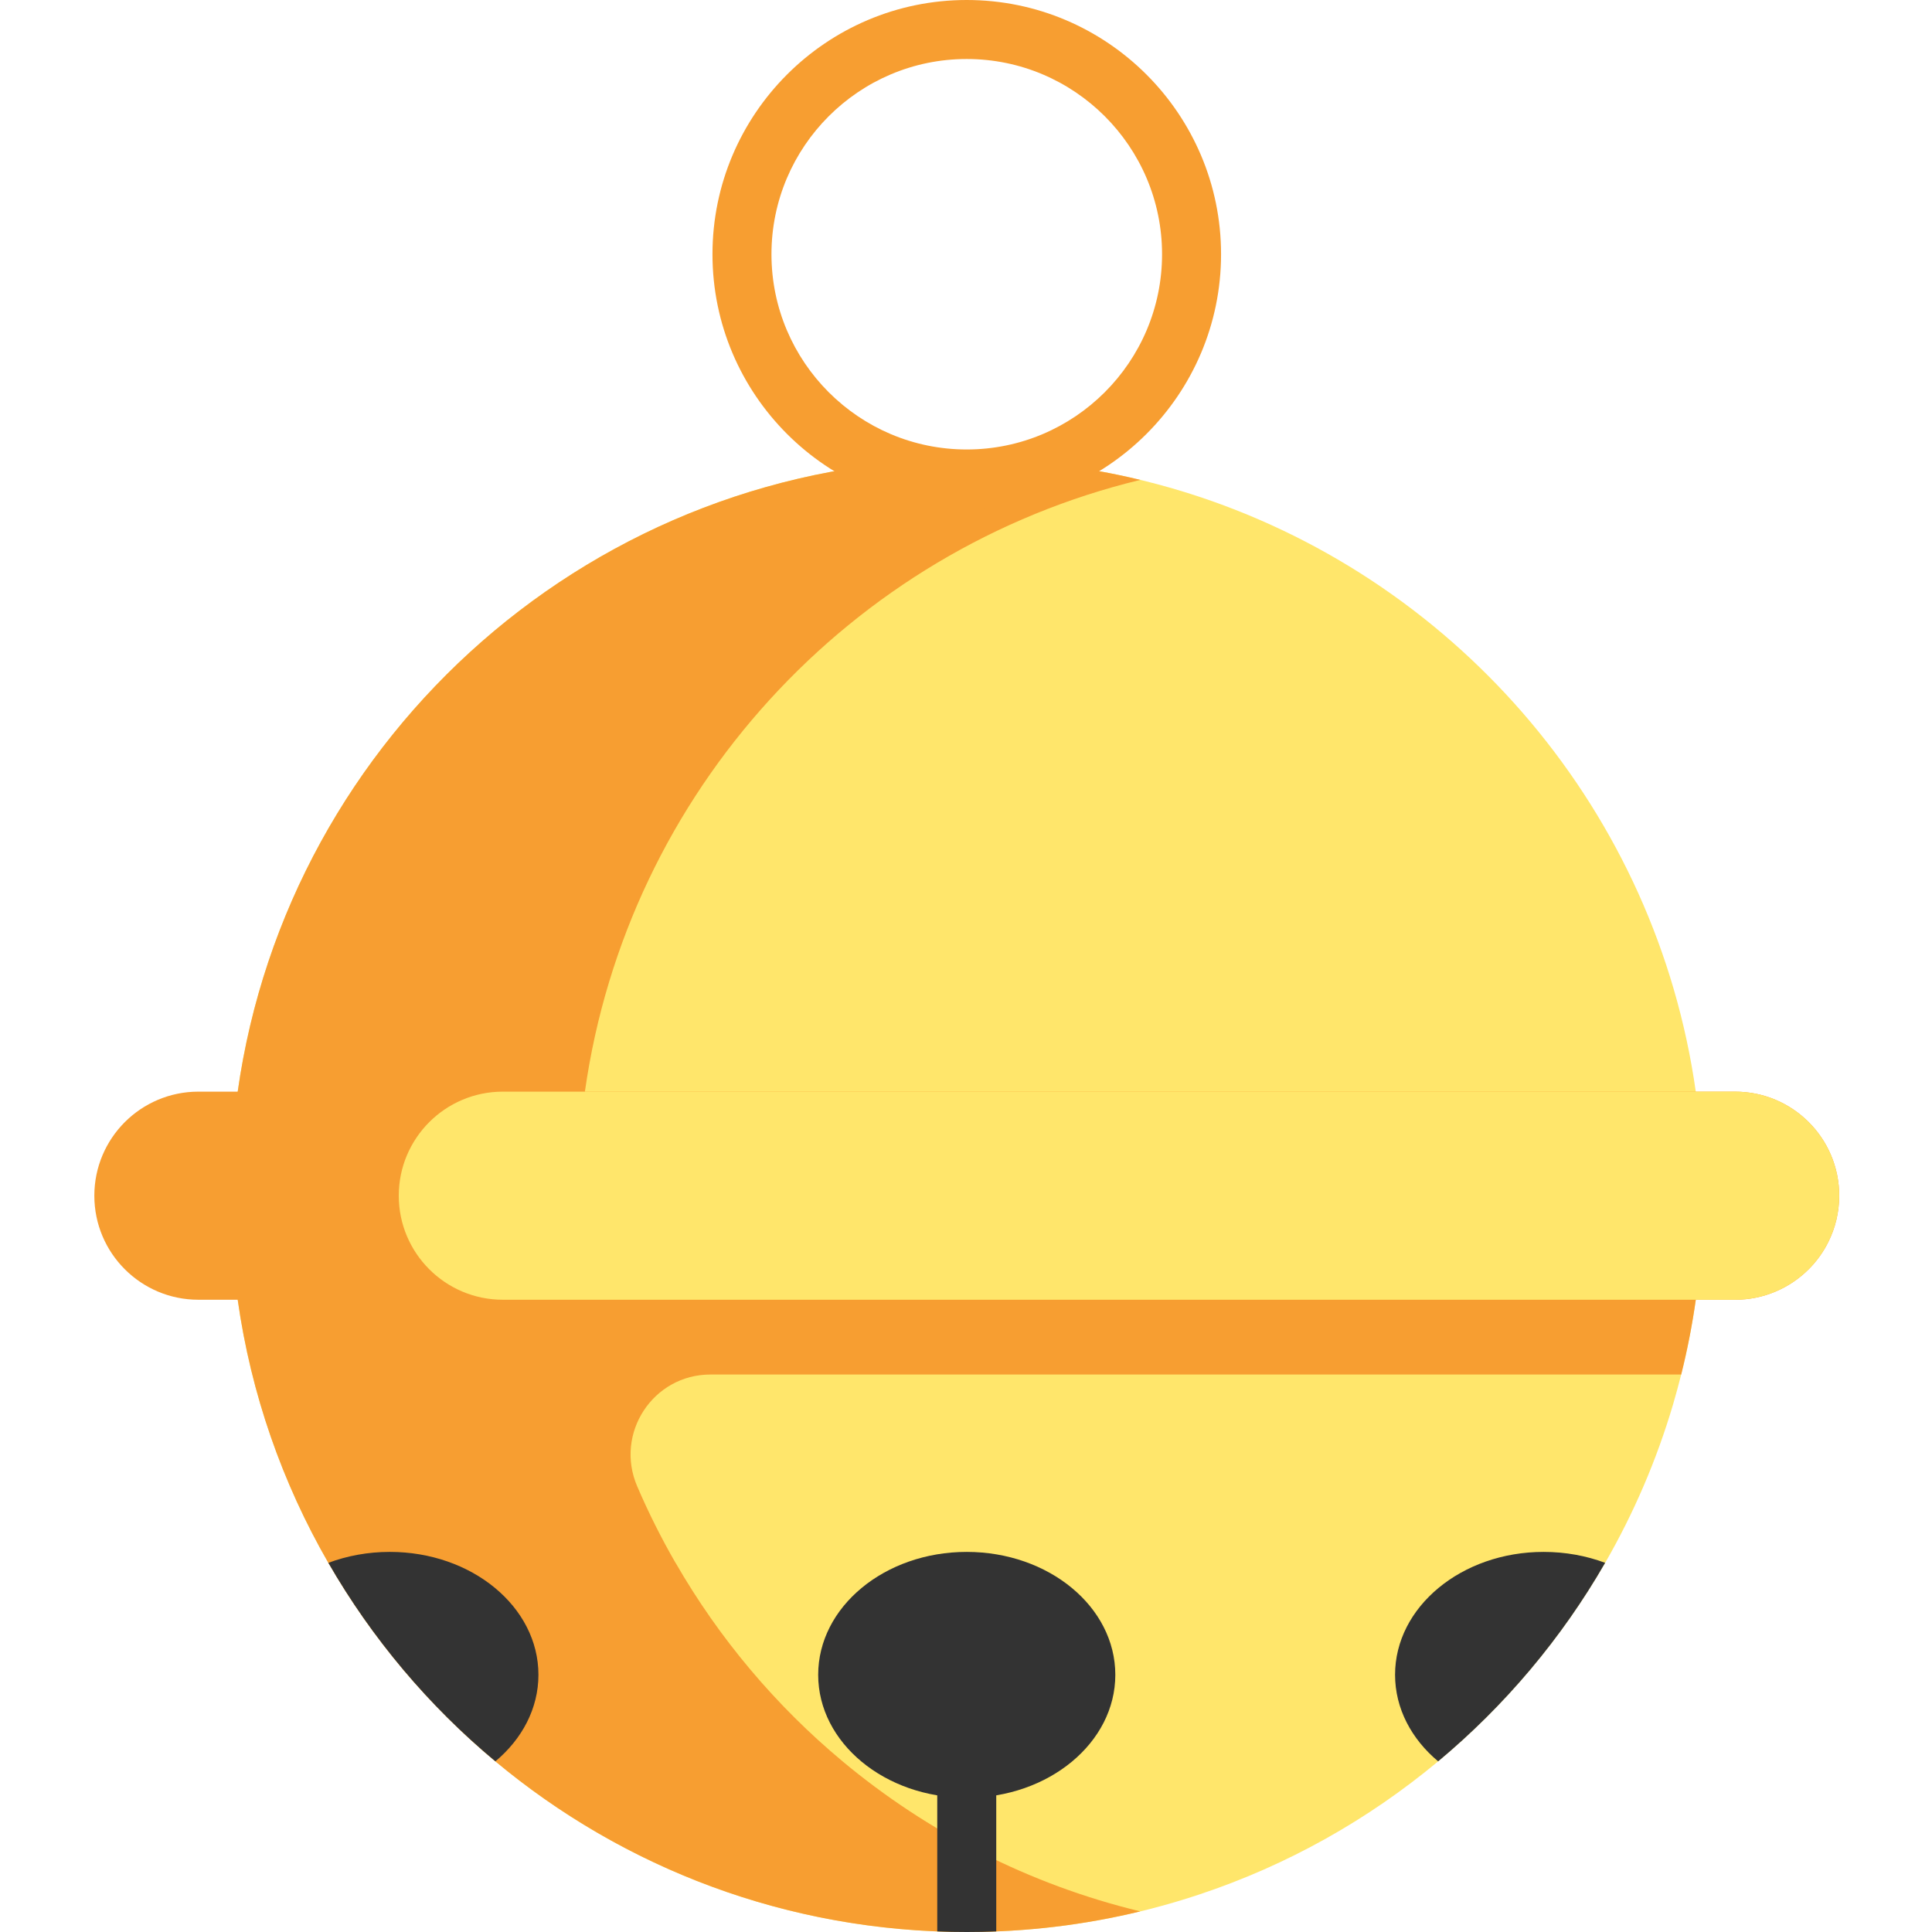
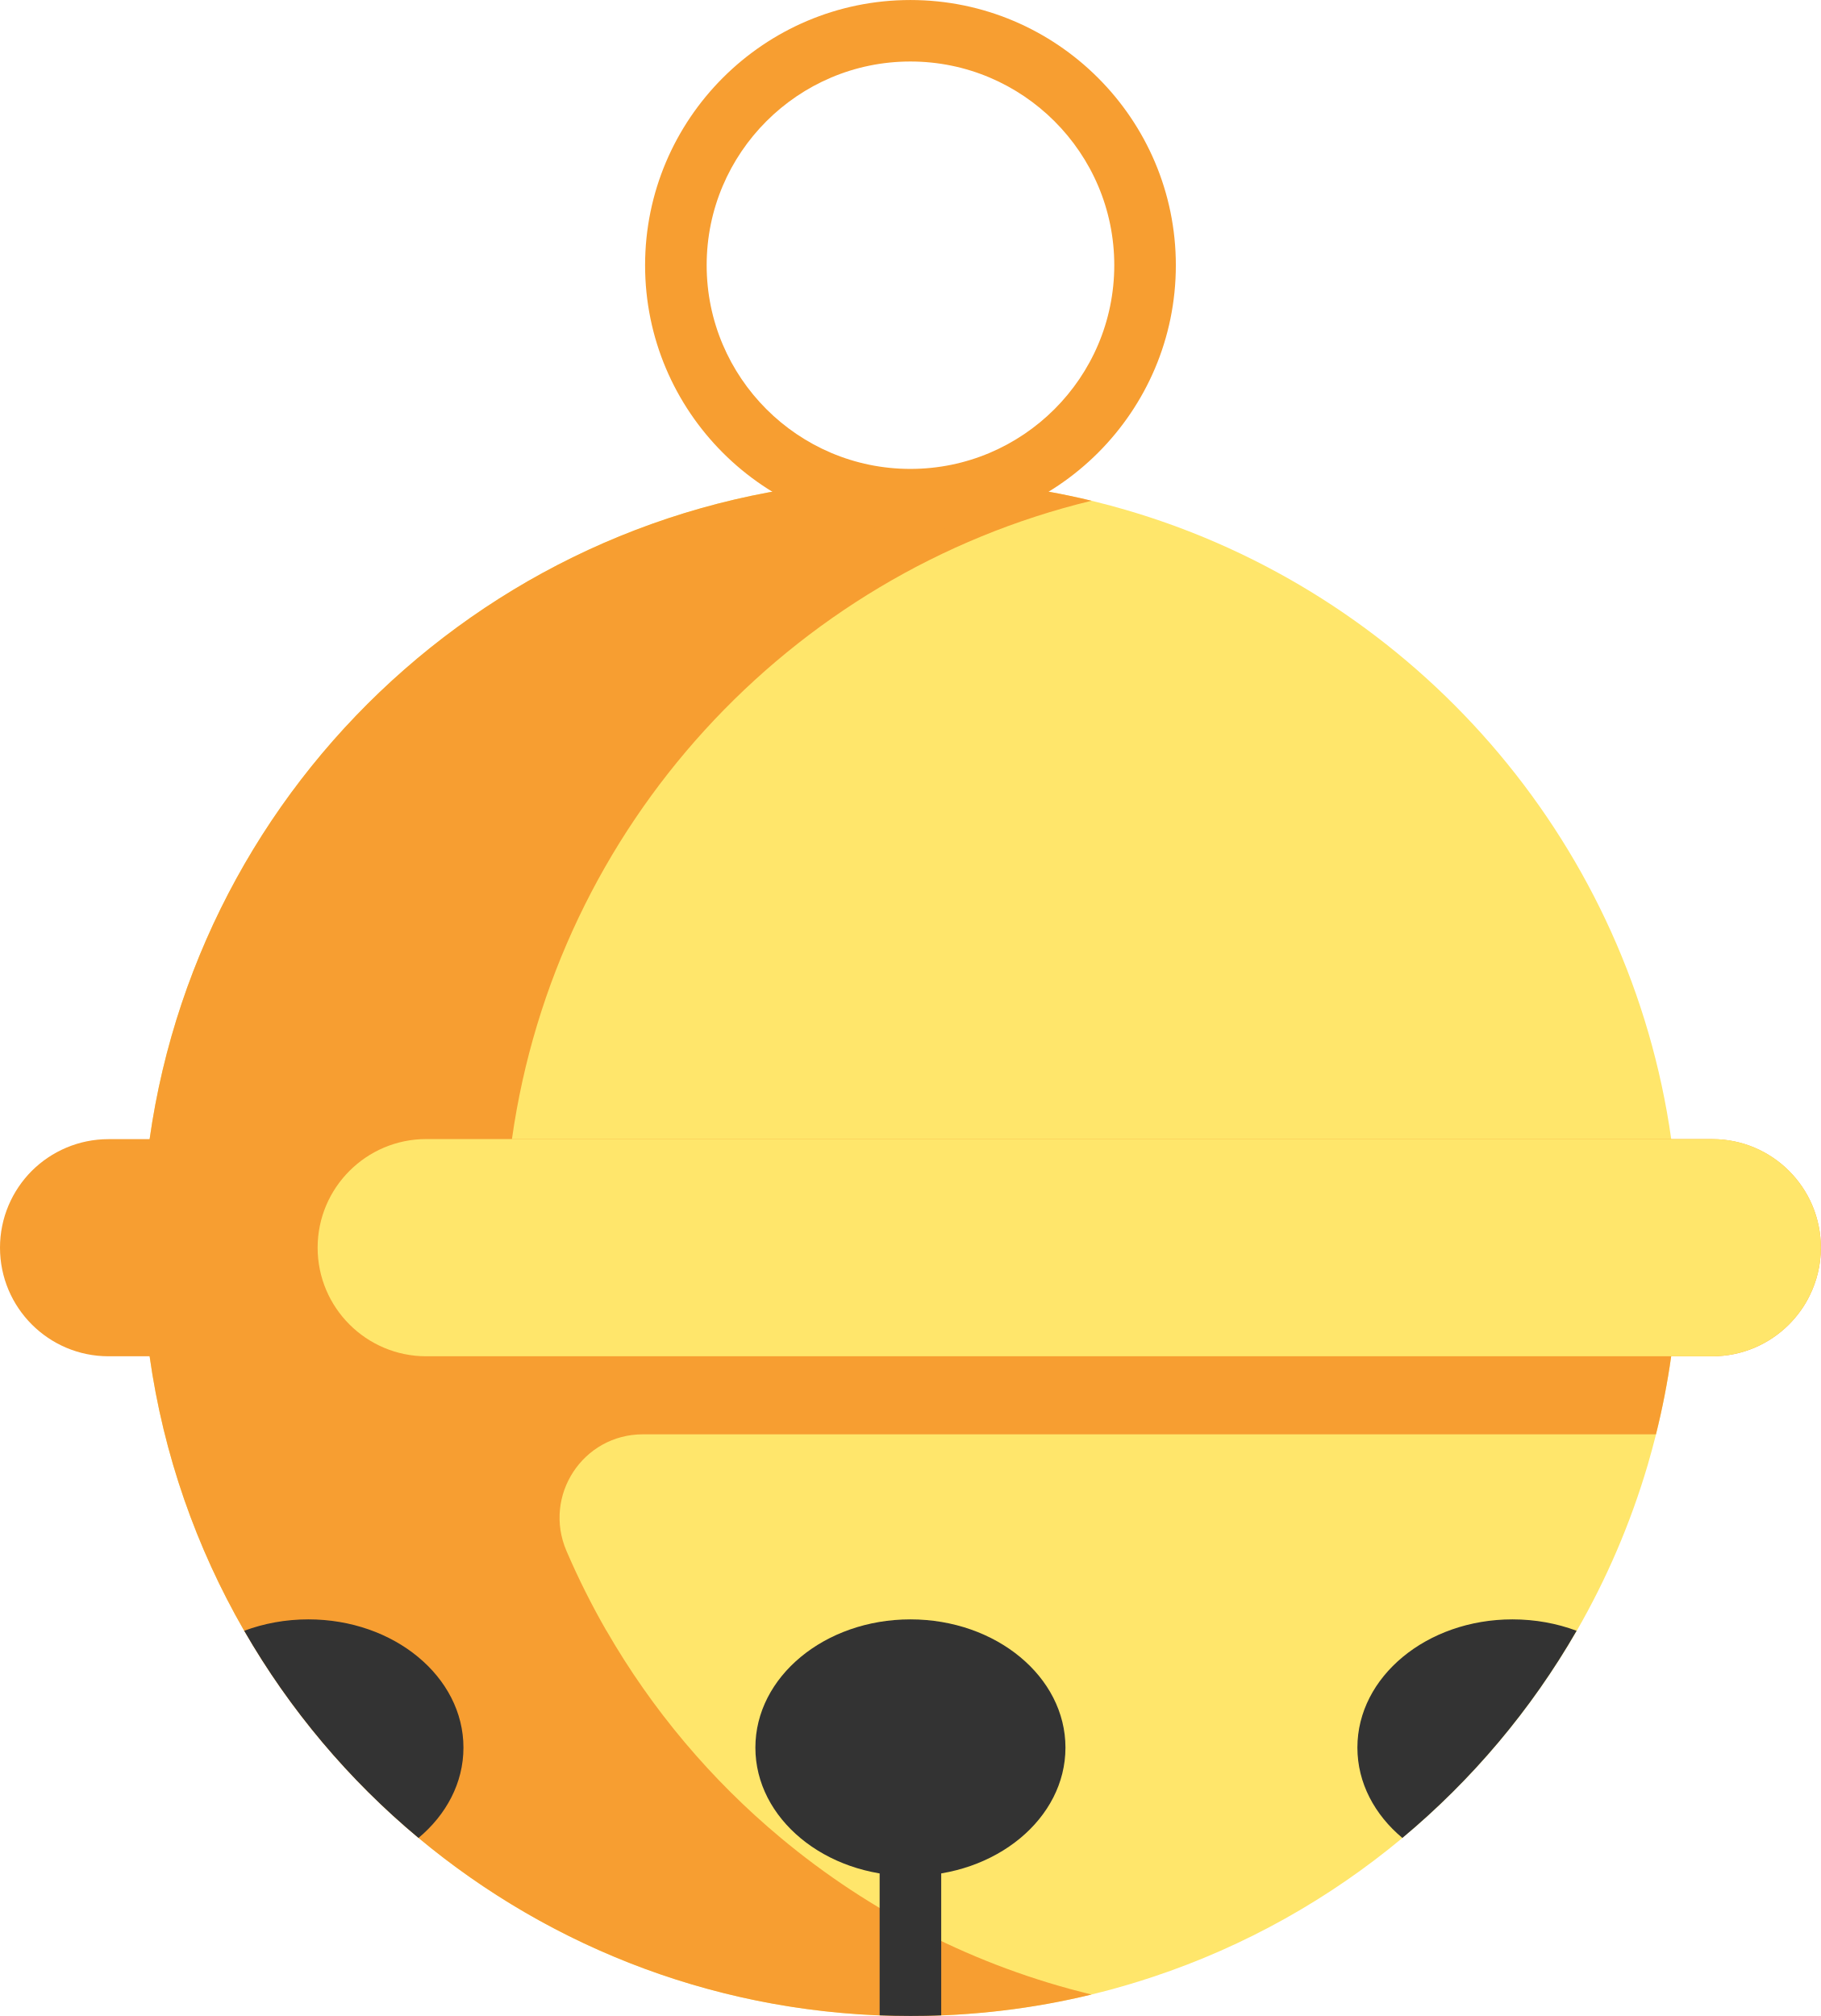
- <svg xmlns="http://www.w3.org/2000/svg" height="512pt" viewBox="-25 0 512 512" width="512pt">
-   <path d="m424.402 289.297v55.152c-.961 6.727-2.254 13.344-3.867 19.816-.668 2.637-1.379 5.254-2.137 7.852-4.371 14.824-10.457 28.926-18.016 42.051-11.559 20.066-26.582 37.871-44.262 52.613-18.512 15.426-39.914 27.508-63.297 35.273-17 5.672-35.055 9.047-53.809 9.789-2.594.105-5.203.156-7.816.156-2.617 0-5.223-.051-7.82-.156-44.48-1.75-85.113-18.387-117.098-45.062-17.688-14.742-32.699-32.547-44.25-52.613h-.02c-12.133-21.066-20.473-44.625-24.02-69.719v-55.152c13.398-94.727 94.801-167.574 193.207-167.574 21.617 0 42.426 3.523 61.867 10 69.039 23.078 120.891 83.676 131.336 157.574zm0 0" fill="#ffe66b" />
-   <path d="m130.004 309.113v-19.816c11.242-79.48 70.344-143.547 147.199-162.121-14.75-3.566-30.16-5.453-46.004-5.453-98.398 0-179.805 72.844-193.203 167.574v55.148c3.539 25.094 11.883 48.66 24.016 69.719h.012c11.559 20.074 26.574 37.871 44.258 52.613 33.852 28.234 77.395 45.223 124.918 45.223 15.844 0 31.238-1.887 45.977-5.465-29.469-7.125-56.328-20.941-78.883-39.758-17.684-14.738-32.699-32.539-44.258-52.613h-.02c-3.762-6.527-7.156-13.293-10.152-20.273-6.023-14.016 4.164-29.629 19.418-29.629h257.25c1.625-6.473 2.918-13.086 3.871-19.816v-35.332zm0 0" fill="#f79e31" />
-   <g fill="#333">
-     <path d="m117.691 443.836c0 8.938-4.352 17.043-11.41 22.941-17.684-14.742-32.699-32.539-44.262-52.613 4.984-1.859 10.488-2.895 16.289-2.895 21.754 0 39.383 14.57 39.383 32.566zm0 0" />
-     <path d="m270.57 443.844c0 17.988-17.629 32.586-39.383 32.586-21.73 0-39.359-14.598-39.359-32.586 0-18.004 17.629-32.574 39.359-32.574 21.754 0 39.383 14.57 39.383 32.574zm0 0" />
-     <path d="m400.375 414.164c-11.551 20.074-26.582 37.871-44.25 52.613-7.059-5.898-11.418-14.004-11.418-22.941 0-17.996 17.629-32.566 39.359-32.566 5.824 0 11.336 1.035 16.309 2.895zm0 0" />
+ <svg xmlns="http://www.w3.org/2000/svg" height="24pt" viewBox="-25 0 21.675 24" width="21.675pt" version="1.1" id="svg22">
+   <defs id="defs26" />
+   <g id="g845" transform="translate(-25,-26.78676)">
+     <path style="fill:#ffe66b;stroke-width:0.047" id="path2" d="m 19.894,40.348 v 2.585 c -0.045,0.315 -0.106,0.625 -0.181,0.929 -0.031,0.124 -0.065,0.246 -0.1,0.368 -0.205,0.695 -0.49,1.356 -0.844,1.971 -0.542,0.941 -1.246,1.775 -2.075,2.466 -0.868,0.723 -1.871,1.289 -2.967,1.653 -0.797,0.266 -1.643,0.424 -2.522,0.459 -0.122,0.005 -0.244,0.007 -0.366,0.007 -0.123,0 -0.245,-0.003 -0.367,-0.007 -2.085,-0.082 -3.99,-0.862 -5.489,-2.112 -0.829,-0.691 -1.533,-1.526 -2.074,-2.466 H 2.907 C 2.338,45.213 1.947,44.109 1.781,42.933 v -2.585 c 0.628,-4.44 4.444,-7.855 9.057,-7.855 1.013,0 1.989,0.165 2.9,0.469 3.236,1.082 5.667,3.922 6.156,7.386 z m 0,0" />
+     <path style="fill:#f79e31;stroke-width:0.047" id="path4" d="m 6.094,41.276 v -0.929 C 6.621,36.622 9.391,33.619 12.994,32.748 12.302,32.581 11.58,32.493 10.837,32.493 c -4.612,0 -8.428,3.415 -9.056,7.855 v 2.585 c 0.166,1.176 0.557,2.281 1.126,3.268 h 5.452e-4 c 0.542,0.941 1.246,1.775 2.075,2.466 1.587,1.323 3.628,2.12 5.856,2.12 0.743,0 1.464,-0.088 2.155,-0.256 C 11.611,50.197 10.352,49.549 9.295,48.667 8.466,47.976 7.762,47.142 7.22,46.201 h -0.001 C 7.043,45.895 6.884,45.578 6.743,45.25 6.461,44.593 6.938,43.862 7.653,43.862 H 19.712 c 0.076,-0.303 0.137,-0.613 0.181,-0.929 v -1.656 z m 0,0" />
+     <g style="fill:#333333" transform="matrix(0.04687503,0,0,0.04687503,0,26.78676)" id="g12">
+       <path id="path6" d="m 117.691,443.836 c 0,8.938 -4.352,17.043 -11.41,22.941 -17.684,-14.742 -32.699,-32.539 -44.262,-52.613 4.984,-1.859 10.488,-2.895 16.289,-2.895 21.754,0 39.383,14.57 39.383,32.566 z m 0,0" />
+       <path id="path8" d="m 270.57,443.844 c 0,17.988 -17.629,32.586 -39.383,32.586 -21.73,0 -39.359,-14.598 -39.359,-32.586 0,-18.004 17.629,-32.574 39.359,-32.574 21.754,0 39.383,14.57 39.383,32.574 z m 0,0" />
+       <path id="path10" d="m 400.375,414.164 c -11.551,20.074 -26.582,37.871 -44.25,52.613 -7.059,-5.898 -11.418,-14.004 -11.418,-22.941 0,-17.996 17.629,-32.566 39.359,-32.566 5.824,0 11.336,1.035 16.309,2.895 z m 0,0" />
+     </g>
+     <path style="fill:#f79e31;stroke-width:0.047" id="path14" d="m 10.837,33.103 c -1.742,0 -3.158,-1.417 -3.158,-3.158 0,-1.742 1.417,-3.158 3.158,-3.158 1.742,0 3.16,1.417 3.16,3.158 0,1.742 -1.417,3.158 -3.16,3.158 z m 0,-5.584 c -1.337,0 -2.425,1.088 -2.425,2.425 0,1.337 1.088,2.425 2.425,2.425 1.338,0 2.427,-1.088 2.427,-2.425 0,-1.337 -1.089,-2.425 -2.427,-2.425 z m 0,0" />
+     <path style="fill:#333333;stroke-width:0.047" id="path16" d="m 11.204,48.107 v 2.672 c -0.122,0.005 -0.244,0.007 -0.366,0.007 -0.123,0 -0.245,-0.003 -0.367,-0.007 v -2.672 c 0,-0.203 0.164,-0.366 0.367,-0.366 0.202,0 0.366,0.164 0.366,0.366 z m 0,0" />
+     <path style="fill:#f79e31;stroke-width:0.047" id="path18" d="m 21.675,41.64 c 0,0.207 -0.049,0.402 -0.136,0.576 -0.062,0.126 -0.146,0.24 -0.243,0.338 -0.234,0.234 -0.557,0.379 -0.914,0.379 H 1.292 C 0.579,42.933 0,42.354 0,41.64 0,41.284 0.145,40.96 0.378,40.726 0.612,40.493 0.936,40.348 1.292,40.348 H 20.382 c 0.714,0 1.293,0.578 1.293,1.293 z m 0,0" />
+     <path style="fill:#ffe66b;stroke-width:0.047" id="path20" d="m 21.675,41.64 c 0,0.207 -0.049,0.402 -0.136,0.576 -0.062,0.126 -0.146,0.24 -0.243,0.338 -0.234,0.234 -0.557,0.379 -0.914,0.379 H 5.074 c -0.713,0 -1.293,-0.579 -1.293,-1.293 0,-0.357 0.145,-0.68 0.379,-0.914 0.234,-0.234 0.557,-0.379 0.914,-0.379 H 20.382 c 0.714,0 1.293,0.578 1.293,1.293 z m 0,0" />
  </g>
-   <path d="m231.188 134.754c-37.152 0-67.375-30.227-67.375-67.375 0-37.152 30.223-67.379 67.375-67.379 37.168 0 67.406 30.227 67.406 67.375 0 37.152-30.238 67.379-67.406 67.379zm0-119.117c-28.531 0-51.742 23.211-51.742 51.738 0 28.531 23.211 51.742 51.742 51.742 28.547 0 51.77-23.211 51.77-51.742 0-28.527-23.223-51.738-51.77-51.738zm0 0" fill="#f79e31" />
-   <path d="m239.016 454.832v57.012c-2.594.105-5.203.156-7.816.156-2.617 0-5.223-.051-7.82-.156v-57.012c0-4.324 3.504-7.816 7.82-7.816 4.312 0 7.816 3.492 7.816 7.816zm0 0" fill="#333" />
-   <path d="m462.41 316.871c0 4.418-1.047 8.578-2.895 12.285-1.332 2.68-3.105 5.125-5.191 7.211-5 4.984-11.879 8.078-19.504 8.078h-407.254c-15.215 0-27.566-12.344-27.566-27.574 0-7.605 3.086-14.504 8.07-19.496 4.992-4.984 11.891-8.078 19.496-8.078h407.254c15.23 0 27.59 12.34 27.59 27.574zm0 0" fill="#f79e31" />
-   <path d="m462.41 316.871c0 4.418-1.047 8.578-2.895 12.285-1.332 2.68-3.105 5.125-5.191 7.211-5 4.984-11.879 8.078-19.504 8.078h-326.57c-15.211 0-27.574-12.344-27.574-27.574 0-7.605 3.094-14.504 8.078-19.496 4.992-4.984 11.891-8.078 19.496-8.078h326.566c15.234 0 27.594 12.34 27.594 27.574zm0 0" fill="#ffe66b" />
</svg>
